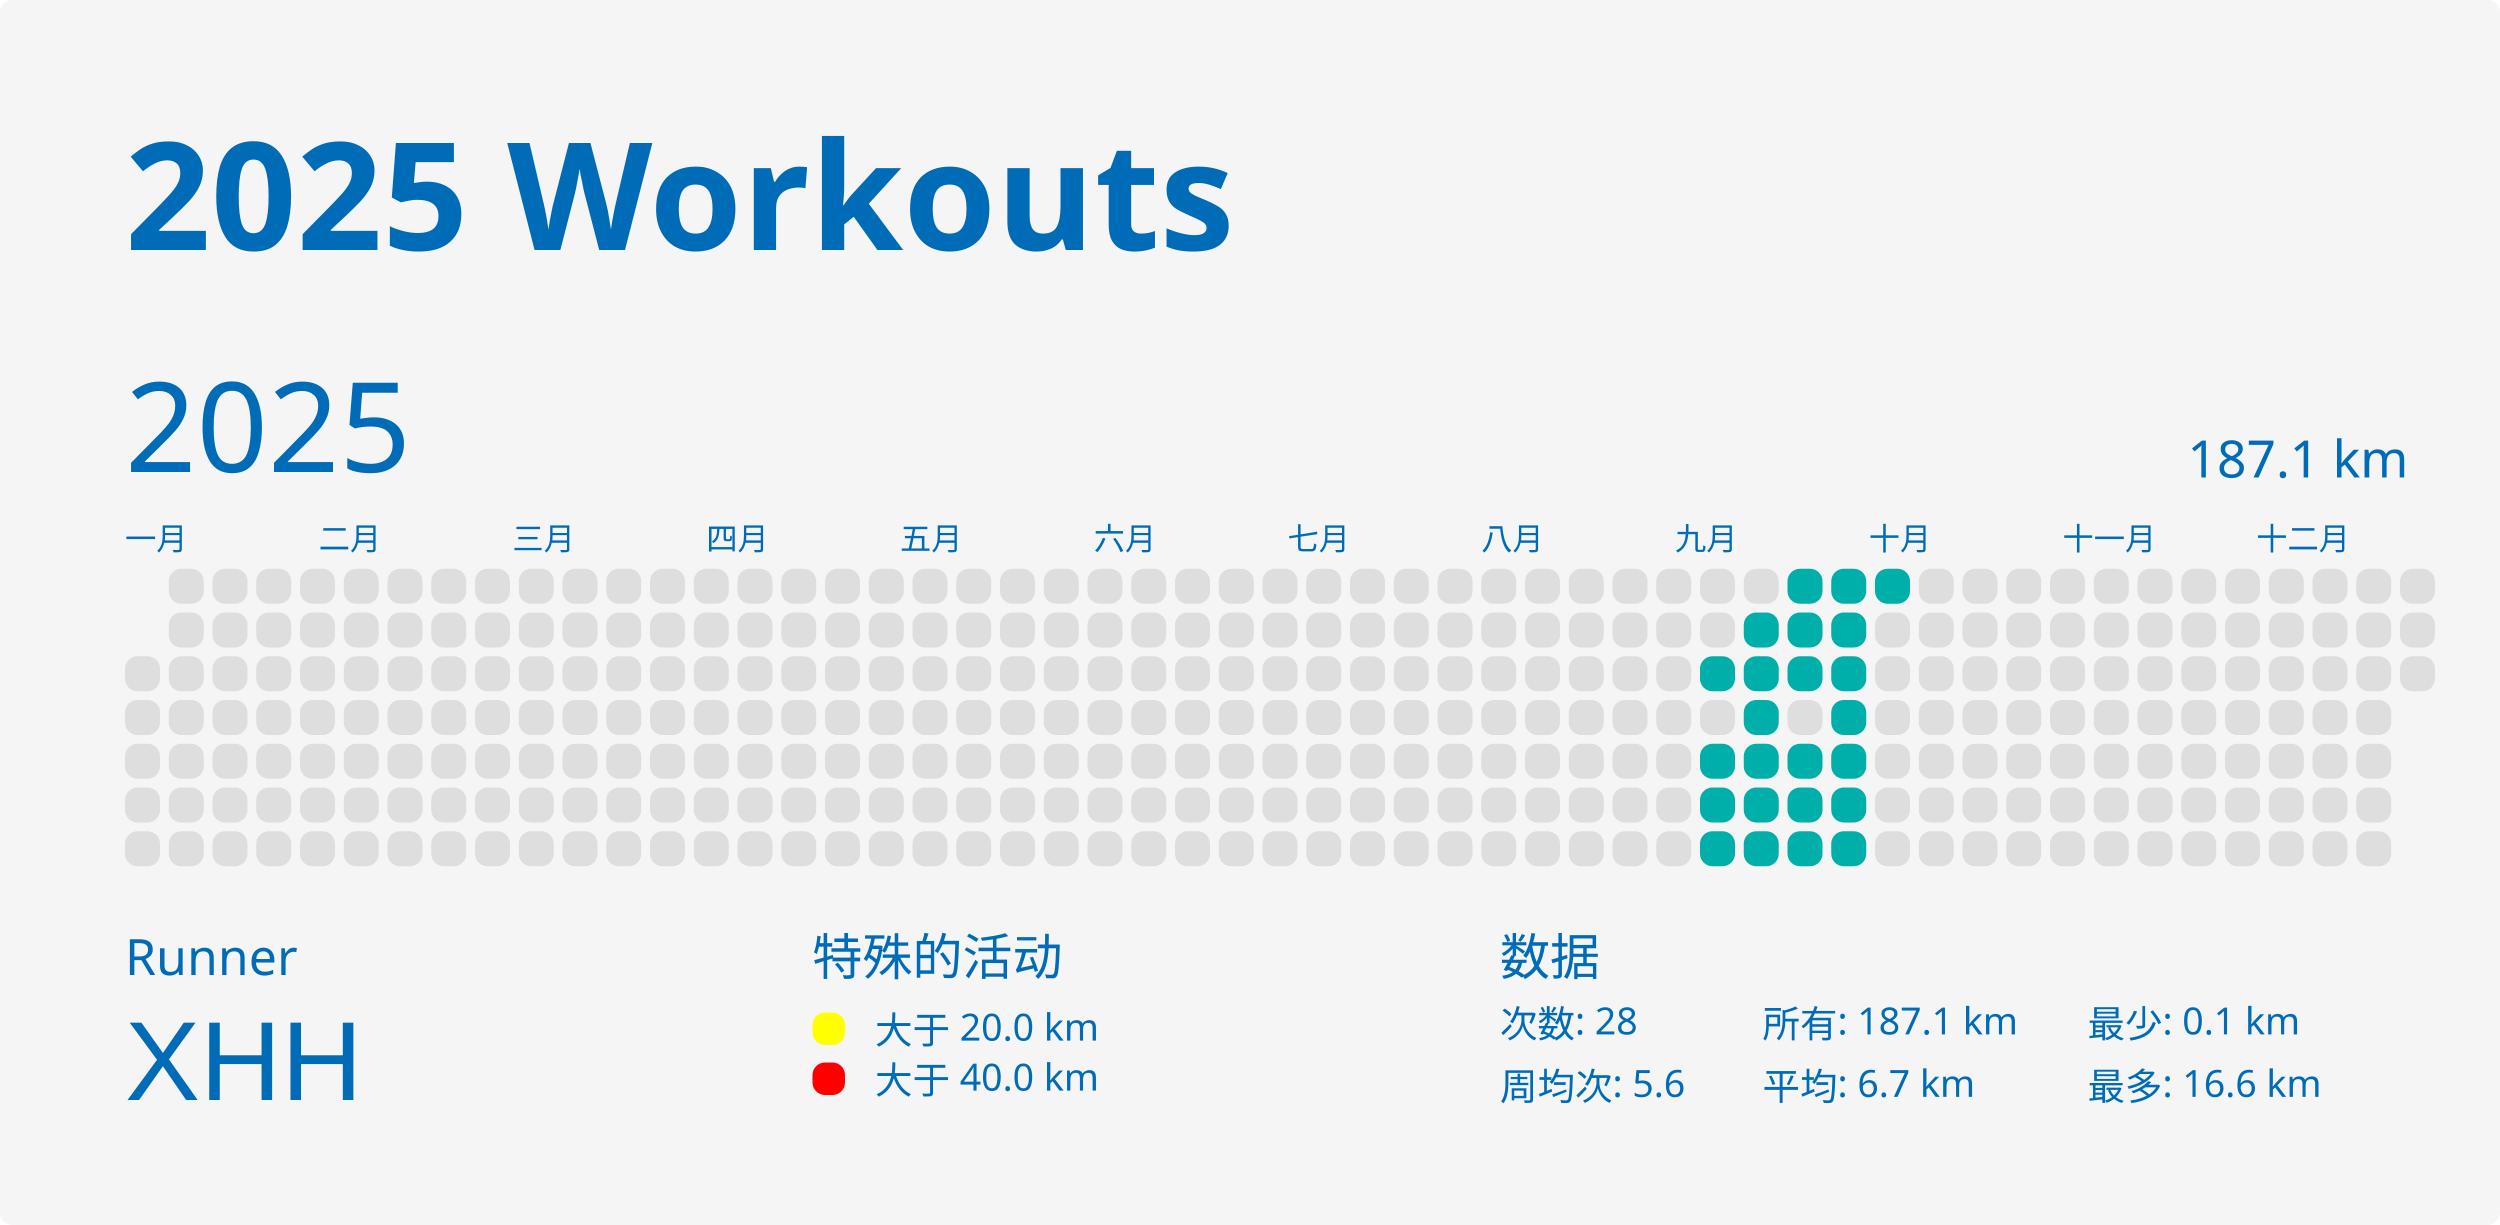
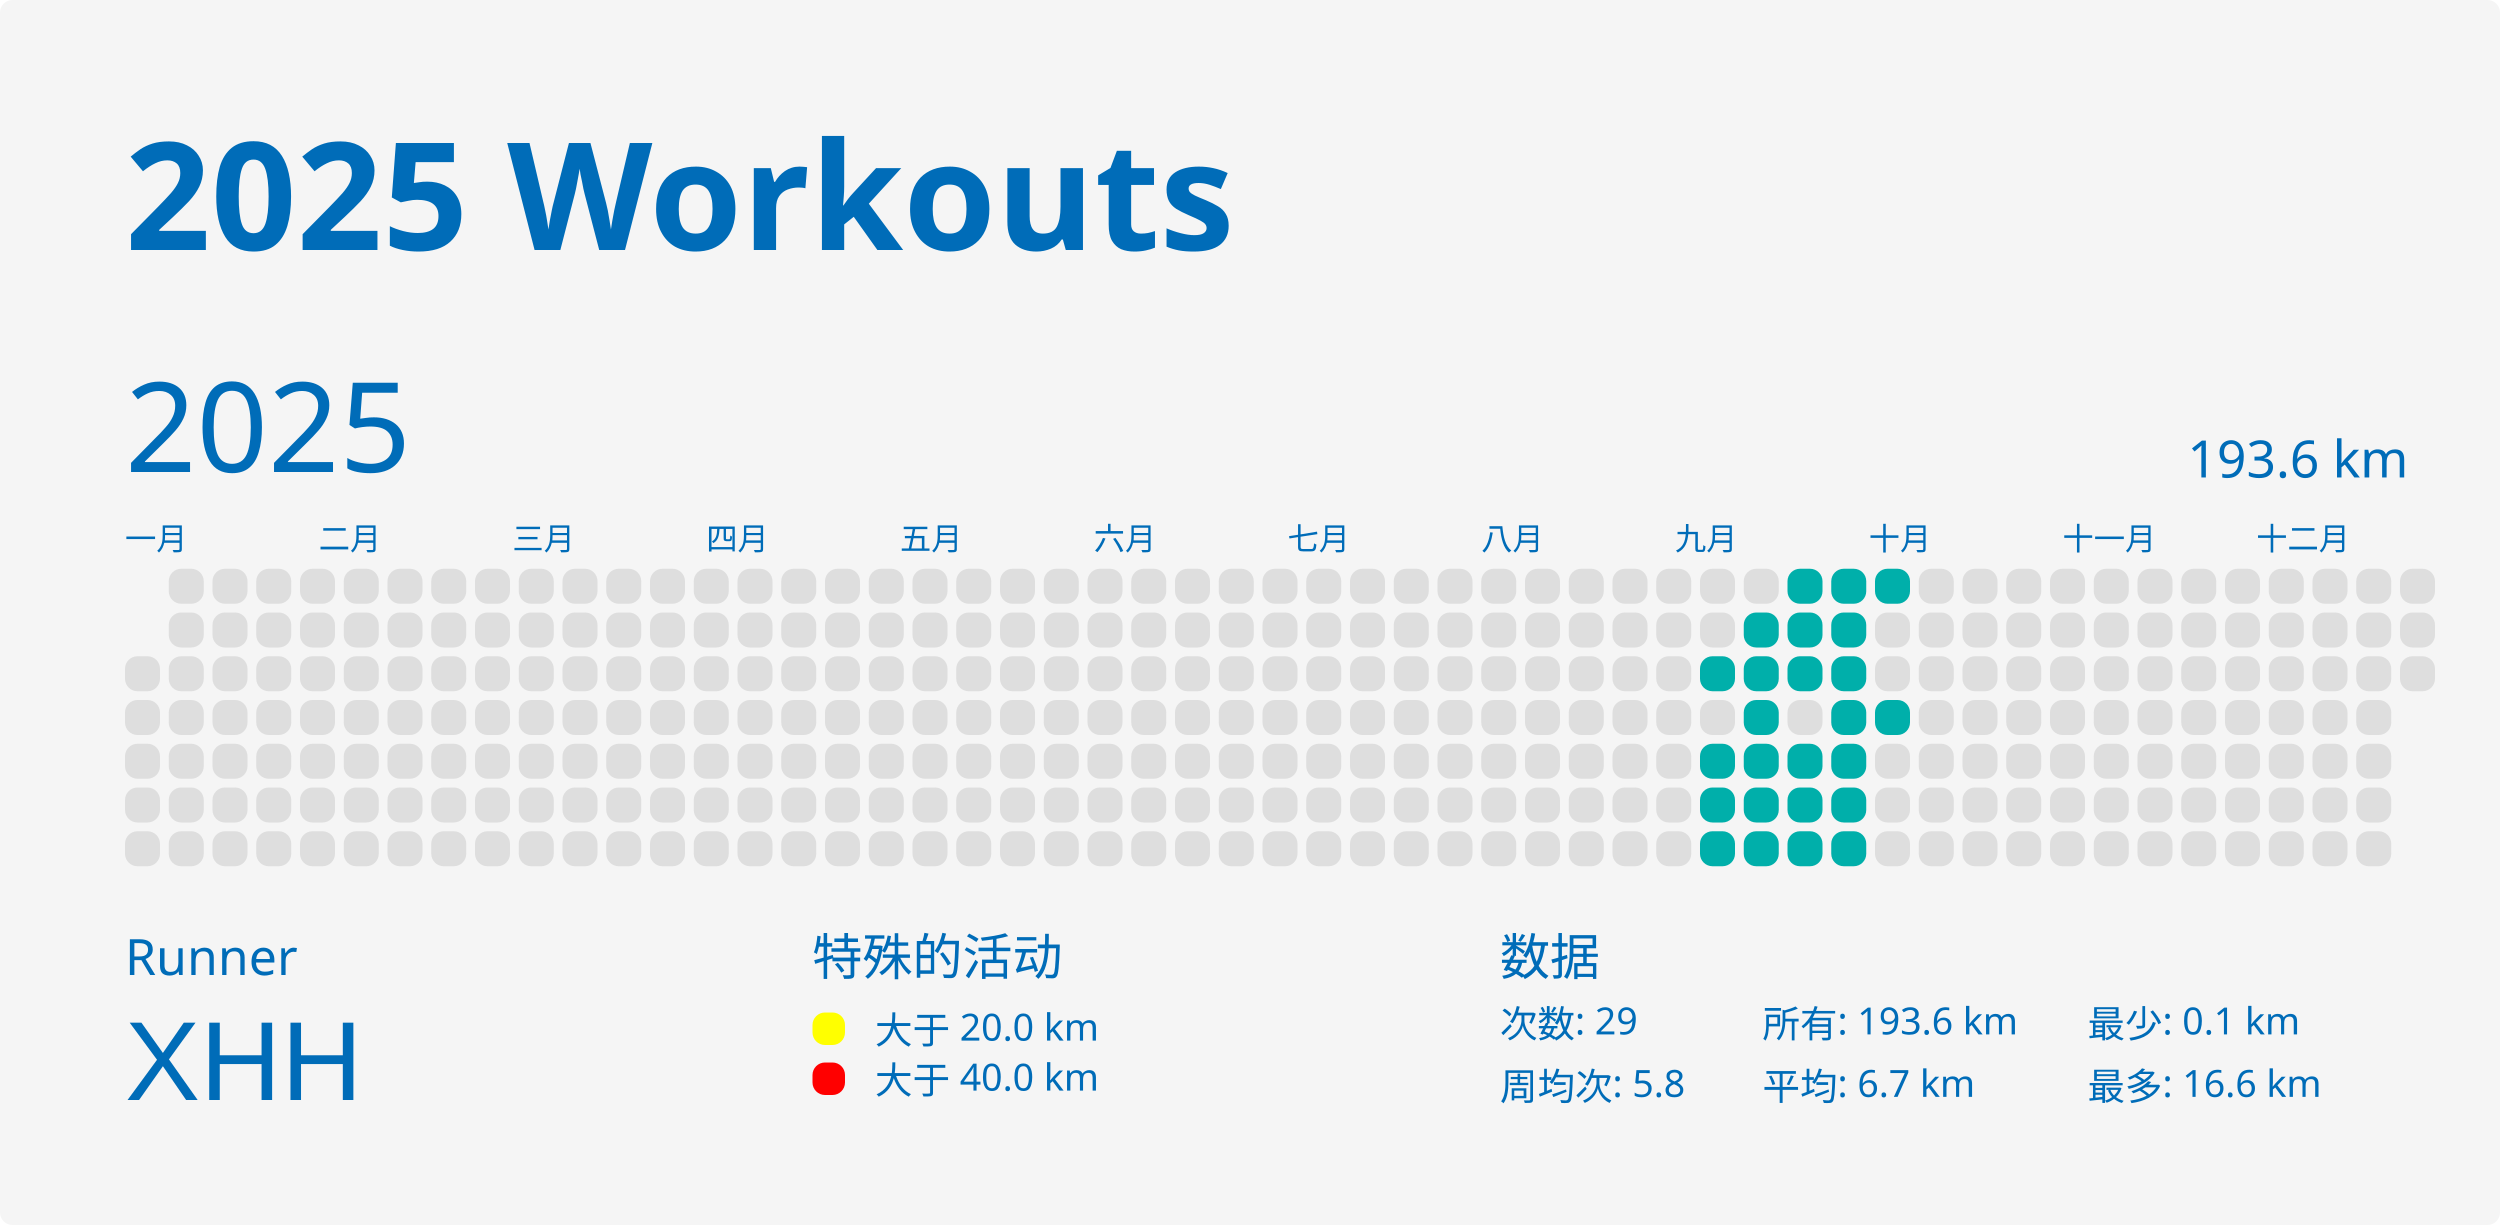
<svg xmlns="http://www.w3.org/2000/svg" baseProfile="full" height="98mm" version="1.1" viewBox="0,0,200,98" width="200mm">
  <defs />
  <rect fill="#f5f5f5" height="98" rx="1" ry="1" width="200" x="0" y="0" />
  <text fill="#006cb8" style="font-size:12px; font-family:MGI-Regular; font-weight:bold;" x="10" y="20">2025 Workouts</text>
  <text fill="#006cb8" style="font-size:4px; font-family:MGI-Regular" x="10" y="78">Runner</text>
  <text fill="#006cb8" style="font-size:9px; font-family:Arial" x="10" y="88">XHH</text>
  <text fill="#006cb8" style="font-size:4px; font-family:MGI-Regular" x="65" y="78">特殊的活动</text>
  <rect fill="yellow" height="2.6" rx="1" ry="1" width="2.6" x="65" y="81" />
  <text fill="#006cb8" style="font-size:3px; font-family:MGI-Regular" x="70" y="83.5">大于 20.0 km</text>
  <rect fill="red" height="2.6" rx="1" ry="1" width="2.6" x="65" y="85" />
  <text fill="#006cb8" style="font-size:3px; font-family:MGI-Regular" x="70" y="87.5">大于 40.0 km</text>
  <text fill="#006cb8" style="font-size:4px; font-family:MGI-Regular" x="120" y="78">数据</text>
-   <text fill="#006cb8" style="font-size:3px; font-family:MGI-Regular" x="120" y="83">次数: 28</text>
-   <text fill="#006cb8" style="font-size:3px; font-family:MGI-Regular" x="120" y="88">周均次: 5.6</text>
-   <text fill="#006cb8" style="font-size:3px; font-family:MGI-Regular" x="141" y="83">所有: 187.1 km</text>
+   <text fill="#006cb8" style="font-size:3px; font-family:MGI-Regular" x="120" y="83">次数: 29</text>
+   <text fill="#006cb8" style="font-size:3px; font-family:MGI-Regular" x="120" y="88">周均次: 5.8</text>
+   <text fill="#006cb8" style="font-size:3px; font-family:MGI-Regular" x="141" y="83">所有: 193.6 km</text>
  <text fill="#006cb8" style="font-size:3px; font-family:MGI-Regular" x="141" y="88">平均: 6.7 km</text>
  <text fill="#006cb8" style="font-size:3px; font-family:MGI-Regular" x="167" y="83">最少: 0.1 km</text>
  <text fill="#006cb8" style="font-size:3px; font-family:MGI-Regular" x="167" y="88">最多: 16.6 km</text>
  <text dominant-baseline="hanging" fill="#006cb8" style="font-size:10.0px; font-family:MGI-Regular;" x="10" y="30">2025</text>
-   <text dominant-baseline="hanging" fill="#006cb8" style="font-size:4.125px; font-family:MGI-Regular;" x="175" y="35">187.1 km</text>
+   <text dominant-baseline="hanging" fill="#006cb8" style="font-size:4.125px; font-family:MGI-Regular;" x="175" y="35">193.6 km</text>
  <text fill="#006cb8" style="font-size:2.5px; font-family:MGI-Regular" x="10.0" y="44">一月</text>
  <text fill="#006cb8" style="font-size:2.5px; font-family:MGI-Regular" x="25.5" y="44">二月</text>
  <text fill="#006cb8" style="font-size:2.5px; font-family:MGI-Regular" x="41.0" y="44">三月</text>
  <text fill="#006cb8" style="font-size:2.5px; font-family:MGI-Regular" x="56.5" y="44">四月</text>
  <text fill="#006cb8" style="font-size:2.5px; font-family:MGI-Regular" x="72.0" y="44">五月</text>
  <text fill="#006cb8" style="font-size:2.5px; font-family:MGI-Regular" x="87.5" y="44">六月</text>
  <text fill="#006cb8" style="font-size:2.5px; font-family:MGI-Regular" x="103.0" y="44">七月</text>
  <text fill="#006cb8" style="font-size:2.5px; font-family:MGI-Regular" x="118.5" y="44">八月</text>
  <text fill="#006cb8" style="font-size:2.5px; font-family:MGI-Regular" x="134.0" y="44">九月</text>
  <text fill="#006cb8" style="font-size:2.5px; font-family:MGI-Regular" x="149.5" y="44">十月</text>
  <text fill="#006cb8" style="font-size:2.5px; font-family:MGI-Regular" x="165.0" y="44">十一月</text>
  <text fill="#006cb8" style="font-size:2.5px; font-family:MGI-Regular" x="180.5" y="44">十二月</text>
  <rect fill="#dedede" height="2.8" rx="1" ry="1" width="2.8" x="10.0" y="52.5" />
  <rect fill="#dedede" height="2.8" rx="1" ry="1" width="2.8" x="10.0" y="56.0" />
  <rect fill="#dedede" height="2.8" rx="1" ry="1" width="2.8" x="10.0" y="59.5" />
  <rect fill="#dedede" height="2.8" rx="1" ry="1" width="2.8" x="10.0" y="63.0" />
  <rect fill="#dedede" height="2.8" rx="1" ry="1" width="2.8" x="10.0" y="66.5" />
  <rect fill="#dedede" height="2.8" rx="1" ry="1" width="2.8" x="13.5" y="45.5" />
  <rect fill="#dedede" height="2.8" rx="1" ry="1" width="2.8" x="13.5" y="49.0" />
  <rect fill="#dedede" height="2.8" rx="1" ry="1" width="2.8" x="13.5" y="52.5" />
  <rect fill="#dedede" height="2.8" rx="1" ry="1" width="2.8" x="13.5" y="56.0" />
  <rect fill="#dedede" height="2.8" rx="1" ry="1" width="2.8" x="13.5" y="59.5" />
  <rect fill="#dedede" height="2.8" rx="1" ry="1" width="2.8" x="13.5" y="63.0" />
  <rect fill="#dedede" height="2.8" rx="1" ry="1" width="2.8" x="13.5" y="66.5" />
  <rect fill="#dedede" height="2.8" rx="1" ry="1" width="2.8" x="17.0" y="45.5" />
  <rect fill="#dedede" height="2.8" rx="1" ry="1" width="2.8" x="17.0" y="49.0" />
  <rect fill="#dedede" height="2.8" rx="1" ry="1" width="2.8" x="17.0" y="52.5" />
  <rect fill="#dedede" height="2.8" rx="1" ry="1" width="2.8" x="17.0" y="56.0" />
  <rect fill="#dedede" height="2.8" rx="1" ry="1" width="2.8" x="17.0" y="59.5" />
  <rect fill="#dedede" height="2.8" rx="1" ry="1" width="2.8" x="17.0" y="63.0" />
  <rect fill="#dedede" height="2.8" rx="1" ry="1" width="2.8" x="17.0" y="66.5" />
  <rect fill="#dedede" height="2.8" rx="1" ry="1" width="2.8" x="20.5" y="45.5" />
  <rect fill="#dedede" height="2.8" rx="1" ry="1" width="2.8" x="20.5" y="49.0" />
  <rect fill="#dedede" height="2.8" rx="1" ry="1" width="2.8" x="20.5" y="52.5" />
  <rect fill="#dedede" height="2.8" rx="1" ry="1" width="2.8" x="20.5" y="56.0" />
  <rect fill="#dedede" height="2.8" rx="1" ry="1" width="2.8" x="20.5" y="59.5" />
  <rect fill="#dedede" height="2.8" rx="1" ry="1" width="2.8" x="20.5" y="63.0" />
  <rect fill="#dedede" height="2.8" rx="1" ry="1" width="2.8" x="20.5" y="66.5" />
  <rect fill="#dedede" height="2.8" rx="1" ry="1" width="2.8" x="24.0" y="45.5" />
  <rect fill="#dedede" height="2.8" rx="1" ry="1" width="2.8" x="24.0" y="49.0" />
  <rect fill="#dedede" height="2.8" rx="1" ry="1" width="2.8" x="24.0" y="52.5" />
  <rect fill="#dedede" height="2.8" rx="1" ry="1" width="2.8" x="24.0" y="56.0" />
  <rect fill="#dedede" height="2.8" rx="1" ry="1" width="2.8" x="24.0" y="59.5" />
  <rect fill="#dedede" height="2.8" rx="1" ry="1" width="2.8" x="24.0" y="63.0" />
  <rect fill="#dedede" height="2.8" rx="1" ry="1" width="2.8" x="24.0" y="66.5" />
  <rect fill="#dedede" height="2.8" rx="1" ry="1" width="2.8" x="27.5" y="45.5" />
  <rect fill="#dedede" height="2.8" rx="1" ry="1" width="2.8" x="27.5" y="49.0" />
  <rect fill="#dedede" height="2.8" rx="1" ry="1" width="2.8" x="27.5" y="52.5" />
  <rect fill="#dedede" height="2.8" rx="1" ry="1" width="2.8" x="27.5" y="56.0" />
  <rect fill="#dedede" height="2.8" rx="1" ry="1" width="2.8" x="27.5" y="59.5" />
  <rect fill="#dedede" height="2.8" rx="1" ry="1" width="2.8" x="27.5" y="63.0" />
  <rect fill="#dedede" height="2.8" rx="1" ry="1" width="2.8" x="27.5" y="66.5" />
  <rect fill="#dedede" height="2.8" rx="1" ry="1" width="2.8" x="31.0" y="45.5" />
  <rect fill="#dedede" height="2.8" rx="1" ry="1" width="2.8" x="31.0" y="49.0" />
  <rect fill="#dedede" height="2.8" rx="1" ry="1" width="2.8" x="31.0" y="52.5" />
  <rect fill="#dedede" height="2.8" rx="1" ry="1" width="2.8" x="31.0" y="56.0" />
  <rect fill="#dedede" height="2.8" rx="1" ry="1" width="2.8" x="31.0" y="59.5" />
  <rect fill="#dedede" height="2.8" rx="1" ry="1" width="2.8" x="31.0" y="63.0" />
  <rect fill="#dedede" height="2.8" rx="1" ry="1" width="2.8" x="31.0" y="66.5" />
  <rect fill="#dedede" height="2.8" rx="1" ry="1" width="2.8" x="34.5" y="45.5" />
  <rect fill="#dedede" height="2.8" rx="1" ry="1" width="2.8" x="34.5" y="49.0" />
  <rect fill="#dedede" height="2.8" rx="1" ry="1" width="2.8" x="34.5" y="52.5" />
  <rect fill="#dedede" height="2.8" rx="1" ry="1" width="2.8" x="34.5" y="56.0" />
  <rect fill="#dedede" height="2.8" rx="1" ry="1" width="2.8" x="34.5" y="59.5" />
  <rect fill="#dedede" height="2.8" rx="1" ry="1" width="2.8" x="34.5" y="63.0" />
  <rect fill="#dedede" height="2.8" rx="1" ry="1" width="2.8" x="34.5" y="66.5" />
  <rect fill="#dedede" height="2.8" rx="1" ry="1" width="2.8" x="38.0" y="45.5" />
  <rect fill="#dedede" height="2.8" rx="1" ry="1" width="2.8" x="38.0" y="49.0" />
  <rect fill="#dedede" height="2.8" rx="1" ry="1" width="2.8" x="38.0" y="52.5" />
  <rect fill="#dedede" height="2.8" rx="1" ry="1" width="2.8" x="38.0" y="56.0" />
  <rect fill="#dedede" height="2.8" rx="1" ry="1" width="2.8" x="38.0" y="59.5" />
  <rect fill="#dedede" height="2.8" rx="1" ry="1" width="2.8" x="38.0" y="63.0" />
  <rect fill="#dedede" height="2.8" rx="1" ry="1" width="2.8" x="38.0" y="66.5" />
  <rect fill="#dedede" height="2.8" rx="1" ry="1" width="2.8" x="41.5" y="45.5" />
  <rect fill="#dedede" height="2.8" rx="1" ry="1" width="2.8" x="41.5" y="49.0" />
  <rect fill="#dedede" height="2.8" rx="1" ry="1" width="2.8" x="41.5" y="52.5" />
  <rect fill="#dedede" height="2.8" rx="1" ry="1" width="2.8" x="41.5" y="56.0" />
  <rect fill="#dedede" height="2.8" rx="1" ry="1" width="2.8" x="41.5" y="59.5" />
  <rect fill="#dedede" height="2.8" rx="1" ry="1" width="2.8" x="41.5" y="63.0" />
  <rect fill="#dedede" height="2.8" rx="1" ry="1" width="2.8" x="41.5" y="66.5" />
  <rect fill="#dedede" height="2.8" rx="1" ry="1" width="2.8" x="45.0" y="45.5" />
  <rect fill="#dedede" height="2.8" rx="1" ry="1" width="2.8" x="45.0" y="49.0" />
  <rect fill="#dedede" height="2.8" rx="1" ry="1" width="2.8" x="45.0" y="52.5" />
  <rect fill="#dedede" height="2.8" rx="1" ry="1" width="2.8" x="45.0" y="56.0" />
  <rect fill="#dedede" height="2.8" rx="1" ry="1" width="2.8" x="45.0" y="59.5" />
  <rect fill="#dedede" height="2.8" rx="1" ry="1" width="2.8" x="45.0" y="63.0" />
  <rect fill="#dedede" height="2.8" rx="1" ry="1" width="2.8" x="45.0" y="66.5" />
  <rect fill="#dedede" height="2.8" rx="1" ry="1" width="2.8" x="48.5" y="45.5" />
  <rect fill="#dedede" height="2.8" rx="1" ry="1" width="2.8" x="48.5" y="49.0" />
  <rect fill="#dedede" height="2.8" rx="1" ry="1" width="2.8" x="48.5" y="52.5" />
  <rect fill="#dedede" height="2.8" rx="1" ry="1" width="2.8" x="48.5" y="56.0" />
  <rect fill="#dedede" height="2.8" rx="1" ry="1" width="2.8" x="48.5" y="59.5" />
  <rect fill="#dedede" height="2.8" rx="1" ry="1" width="2.8" x="48.5" y="63.0" />
  <rect fill="#dedede" height="2.8" rx="1" ry="1" width="2.8" x="48.5" y="66.5" />
  <rect fill="#dedede" height="2.8" rx="1" ry="1" width="2.8" x="52.0" y="45.5" />
  <rect fill="#dedede" height="2.8" rx="1" ry="1" width="2.8" x="52.0" y="49.0" />
  <rect fill="#dedede" height="2.8" rx="1" ry="1" width="2.8" x="52.0" y="52.5" />
  <rect fill="#dedede" height="2.8" rx="1" ry="1" width="2.8" x="52.0" y="56.0" />
  <rect fill="#dedede" height="2.8" rx="1" ry="1" width="2.8" x="52.0" y="59.5" />
  <rect fill="#dedede" height="2.8" rx="1" ry="1" width="2.8" x="52.0" y="63.0" />
  <rect fill="#dedede" height="2.8" rx="1" ry="1" width="2.8" x="52.0" y="66.5" />
  <rect fill="#dedede" height="2.8" rx="1" ry="1" width="2.8" x="55.5" y="45.5" />
  <rect fill="#dedede" height="2.8" rx="1" ry="1" width="2.8" x="55.5" y="49.0" />
  <rect fill="#dedede" height="2.8" rx="1" ry="1" width="2.8" x="55.5" y="52.5" />
  <rect fill="#dedede" height="2.8" rx="1" ry="1" width="2.8" x="55.5" y="56.0" />
  <rect fill="#dedede" height="2.8" rx="1" ry="1" width="2.8" x="55.5" y="59.5" />
  <rect fill="#dedede" height="2.8" rx="1" ry="1" width="2.8" x="55.5" y="63.0" />
  <rect fill="#dedede" height="2.8" rx="1" ry="1" width="2.8" x="55.5" y="66.5" />
  <rect fill="#dedede" height="2.8" rx="1" ry="1" width="2.8" x="59.0" y="45.5" />
  <rect fill="#dedede" height="2.8" rx="1" ry="1" width="2.8" x="59.0" y="49.0" />
  <rect fill="#dedede" height="2.8" rx="1" ry="1" width="2.8" x="59.0" y="52.5" />
  <rect fill="#dedede" height="2.8" rx="1" ry="1" width="2.8" x="59.0" y="56.0" />
  <rect fill="#dedede" height="2.8" rx="1" ry="1" width="2.8" x="59.0" y="59.5" />
  <rect fill="#dedede" height="2.8" rx="1" ry="1" width="2.8" x="59.0" y="63.0" />
  <rect fill="#dedede" height="2.8" rx="1" ry="1" width="2.8" x="59.0" y="66.5" />
  <rect fill="#dedede" height="2.8" rx="1" ry="1" width="2.8" x="62.5" y="45.5" />
  <rect fill="#dedede" height="2.8" rx="1" ry="1" width="2.8" x="62.5" y="49.0" />
  <rect fill="#dedede" height="2.8" rx="1" ry="1" width="2.8" x="62.5" y="52.5" />
  <rect fill="#dedede" height="2.8" rx="1" ry="1" width="2.8" x="62.5" y="56.0" />
  <rect fill="#dedede" height="2.8" rx="1" ry="1" width="2.8" x="62.5" y="59.5" />
  <rect fill="#dedede" height="2.8" rx="1" ry="1" width="2.8" x="62.5" y="63.0" />
  <rect fill="#dedede" height="2.8" rx="1" ry="1" width="2.8" x="62.5" y="66.5" />
  <rect fill="#dedede" height="2.8" rx="1" ry="1" width="2.8" x="66.0" y="45.5" />
  <rect fill="#dedede" height="2.8" rx="1" ry="1" width="2.8" x="66.0" y="49.0" />
  <rect fill="#dedede" height="2.8" rx="1" ry="1" width="2.8" x="66.0" y="52.5" />
  <rect fill="#dedede" height="2.8" rx="1" ry="1" width="2.8" x="66.0" y="56.0" />
  <rect fill="#dedede" height="2.8" rx="1" ry="1" width="2.8" x="66.0" y="59.5" />
  <rect fill="#dedede" height="2.8" rx="1" ry="1" width="2.8" x="66.0" y="63.0" />
  <rect fill="#dedede" height="2.8" rx="1" ry="1" width="2.8" x="66.0" y="66.5" />
  <rect fill="#dedede" height="2.8" rx="1" ry="1" width="2.8" x="69.5" y="45.5" />
  <rect fill="#dedede" height="2.8" rx="1" ry="1" width="2.8" x="69.5" y="49.0" />
  <rect fill="#dedede" height="2.8" rx="1" ry="1" width="2.8" x="69.5" y="52.5" />
  <rect fill="#dedede" height="2.8" rx="1" ry="1" width="2.8" x="69.5" y="56.0" />
  <rect fill="#dedede" height="2.8" rx="1" ry="1" width="2.8" x="69.5" y="59.5" />
  <rect fill="#dedede" height="2.8" rx="1" ry="1" width="2.8" x="69.5" y="63.0" />
  <rect fill="#dedede" height="2.8" rx="1" ry="1" width="2.8" x="69.5" y="66.5" />
  <rect fill="#dedede" height="2.8" rx="1" ry="1" width="2.8" x="73.0" y="45.5" />
  <rect fill="#dedede" height="2.8" rx="1" ry="1" width="2.8" x="73.0" y="49.0" />
  <rect fill="#dedede" height="2.8" rx="1" ry="1" width="2.8" x="73.0" y="52.5" />
  <rect fill="#dedede" height="2.8" rx="1" ry="1" width="2.8" x="73.0" y="56.0" />
  <rect fill="#dedede" height="2.8" rx="1" ry="1" width="2.8" x="73.0" y="59.5" />
  <rect fill="#dedede" height="2.8" rx="1" ry="1" width="2.8" x="73.0" y="63.0" />
  <rect fill="#dedede" height="2.8" rx="1" ry="1" width="2.8" x="73.0" y="66.5" />
  <rect fill="#dedede" height="2.8" rx="1" ry="1" width="2.8" x="76.5" y="45.5" />
  <rect fill="#dedede" height="2.8" rx="1" ry="1" width="2.8" x="76.5" y="49.0" />
  <rect fill="#dedede" height="2.8" rx="1" ry="1" width="2.8" x="76.5" y="52.5" />
  <rect fill="#dedede" height="2.8" rx="1" ry="1" width="2.8" x="76.5" y="56.0" />
  <rect fill="#dedede" height="2.8" rx="1" ry="1" width="2.8" x="76.5" y="59.5" />
  <rect fill="#dedede" height="2.8" rx="1" ry="1" width="2.8" x="76.5" y="63.0" />
  <rect fill="#dedede" height="2.8" rx="1" ry="1" width="2.8" x="76.5" y="66.5" />
  <rect fill="#dedede" height="2.8" rx="1" ry="1" width="2.8" x="80.0" y="45.5" />
  <rect fill="#dedede" height="2.8" rx="1" ry="1" width="2.8" x="80.0" y="49.0" />
  <rect fill="#dedede" height="2.8" rx="1" ry="1" width="2.8" x="80.0" y="52.5" />
  <rect fill="#dedede" height="2.8" rx="1" ry="1" width="2.8" x="80.0" y="56.0" />
  <rect fill="#dedede" height="2.8" rx="1" ry="1" width="2.8" x="80.0" y="59.5" />
  <rect fill="#dedede" height="2.8" rx="1" ry="1" width="2.8" x="80.0" y="63.0" />
  <rect fill="#dedede" height="2.8" rx="1" ry="1" width="2.8" x="80.0" y="66.5" />
  <rect fill="#dedede" height="2.8" rx="1" ry="1" width="2.8" x="83.5" y="45.5" />
  <rect fill="#dedede" height="2.8" rx="1" ry="1" width="2.8" x="83.5" y="49.0" />
  <rect fill="#dedede" height="2.8" rx="1" ry="1" width="2.8" x="83.5" y="52.5" />
  <rect fill="#dedede" height="2.8" rx="1" ry="1" width="2.8" x="83.5" y="56.0" />
  <rect fill="#dedede" height="2.8" rx="1" ry="1" width="2.8" x="83.5" y="59.5" />
  <rect fill="#dedede" height="2.8" rx="1" ry="1" width="2.8" x="83.5" y="63.0" />
  <rect fill="#dedede" height="2.8" rx="1" ry="1" width="2.8" x="83.5" y="66.5" />
  <rect fill="#dedede" height="2.8" rx="1" ry="1" width="2.8" x="87.0" y="45.5" />
  <rect fill="#dedede" height="2.8" rx="1" ry="1" width="2.8" x="87.0" y="49.0" />
  <rect fill="#dedede" height="2.8" rx="1" ry="1" width="2.8" x="87.0" y="52.5" />
  <rect fill="#dedede" height="2.8" rx="1" ry="1" width="2.8" x="87.0" y="56.0" />
  <rect fill="#dedede" height="2.8" rx="1" ry="1" width="2.8" x="87.0" y="59.5" />
  <rect fill="#dedede" height="2.8" rx="1" ry="1" width="2.8" x="87.0" y="63.0" />
  <rect fill="#dedede" height="2.8" rx="1" ry="1" width="2.8" x="87.0" y="66.5" />
  <rect fill="#dedede" height="2.8" rx="1" ry="1" width="2.8" x="90.5" y="45.5" />
  <rect fill="#dedede" height="2.8" rx="1" ry="1" width="2.8" x="90.5" y="49.0" />
  <rect fill="#dedede" height="2.8" rx="1" ry="1" width="2.8" x="90.5" y="52.5" />
  <rect fill="#dedede" height="2.8" rx="1" ry="1" width="2.8" x="90.5" y="56.0" />
  <rect fill="#dedede" height="2.8" rx="1" ry="1" width="2.8" x="90.5" y="59.5" />
  <rect fill="#dedede" height="2.8" rx="1" ry="1" width="2.8" x="90.5" y="63.0" />
  <rect fill="#dedede" height="2.8" rx="1" ry="1" width="2.8" x="90.5" y="66.5" />
  <rect fill="#dedede" height="2.8" rx="1" ry="1" width="2.8" x="94.0" y="45.5" />
  <rect fill="#dedede" height="2.8" rx="1" ry="1" width="2.8" x="94.0" y="49.0" />
  <rect fill="#dedede" height="2.8" rx="1" ry="1" width="2.8" x="94.0" y="52.5" />
  <rect fill="#dedede" height="2.8" rx="1" ry="1" width="2.8" x="94.0" y="56.0" />
  <rect fill="#dedede" height="2.8" rx="1" ry="1" width="2.8" x="94.0" y="59.5" />
  <rect fill="#dedede" height="2.8" rx="1" ry="1" width="2.8" x="94.0" y="63.0" />
  <rect fill="#dedede" height="2.8" rx="1" ry="1" width="2.8" x="94.0" y="66.5" />
  <rect fill="#dedede" height="2.8" rx="1" ry="1" width="2.8" x="97.5" y="45.5" />
  <rect fill="#dedede" height="2.8" rx="1" ry="1" width="2.8" x="97.5" y="49.0" />
  <rect fill="#dedede" height="2.8" rx="1" ry="1" width="2.8" x="97.5" y="52.5" />
  <rect fill="#dedede" height="2.8" rx="1" ry="1" width="2.8" x="97.5" y="56.0" />
  <rect fill="#dedede" height="2.8" rx="1" ry="1" width="2.8" x="97.5" y="59.5" />
  <rect fill="#dedede" height="2.8" rx="1" ry="1" width="2.8" x="97.5" y="63.0" />
  <rect fill="#dedede" height="2.8" rx="1" ry="1" width="2.8" x="97.5" y="66.5" />
  <rect fill="#dedede" height="2.8" rx="1" ry="1" width="2.8" x="101.0" y="45.5" />
  <rect fill="#dedede" height="2.8" rx="1" ry="1" width="2.8" x="101.0" y="49.0" />
  <rect fill="#dedede" height="2.8" rx="1" ry="1" width="2.8" x="101.0" y="52.5" />
  <rect fill="#dedede" height="2.8" rx="1" ry="1" width="2.8" x="101.0" y="56.0" />
  <rect fill="#dedede" height="2.8" rx="1" ry="1" width="2.8" x="101.0" y="59.5" />
  <rect fill="#dedede" height="2.8" rx="1" ry="1" width="2.8" x="101.0" y="63.0" />
  <rect fill="#dedede" height="2.8" rx="1" ry="1" width="2.8" x="101.0" y="66.5" />
  <rect fill="#dedede" height="2.8" rx="1" ry="1" width="2.8" x="104.5" y="45.5" />
  <rect fill="#dedede" height="2.8" rx="1" ry="1" width="2.8" x="104.5" y="49.0" />
  <rect fill="#dedede" height="2.8" rx="1" ry="1" width="2.8" x="104.5" y="52.5" />
  <rect fill="#dedede" height="2.8" rx="1" ry="1" width="2.8" x="104.5" y="56.0" />
  <rect fill="#dedede" height="2.8" rx="1" ry="1" width="2.8" x="104.5" y="59.5" />
  <rect fill="#dedede" height="2.8" rx="1" ry="1" width="2.8" x="104.5" y="63.0" />
  <rect fill="#dedede" height="2.8" rx="1" ry="1" width="2.8" x="104.5" y="66.5" />
  <rect fill="#dedede" height="2.8" rx="1" ry="1" width="2.8" x="108.0" y="45.5" />
  <rect fill="#dedede" height="2.8" rx="1" ry="1" width="2.8" x="108.0" y="49.0" />
  <rect fill="#dedede" height="2.8" rx="1" ry="1" width="2.8" x="108.0" y="52.5" />
  <rect fill="#dedede" height="2.8" rx="1" ry="1" width="2.8" x="108.0" y="56.0" />
  <rect fill="#dedede" height="2.8" rx="1" ry="1" width="2.8" x="108.0" y="59.5" />
  <rect fill="#dedede" height="2.8" rx="1" ry="1" width="2.8" x="108.0" y="63.0" />
  <rect fill="#dedede" height="2.8" rx="1" ry="1" width="2.8" x="108.0" y="66.5" />
  <rect fill="#dedede" height="2.8" rx="1" ry="1" width="2.8" x="111.5" y="45.5" />
  <rect fill="#dedede" height="2.8" rx="1" ry="1" width="2.8" x="111.5" y="49.0" />
  <rect fill="#dedede" height="2.8" rx="1" ry="1" width="2.8" x="111.5" y="52.5" />
  <rect fill="#dedede" height="2.8" rx="1" ry="1" width="2.8" x="111.5" y="56.0" />
  <rect fill="#dedede" height="2.8" rx="1" ry="1" width="2.8" x="111.5" y="59.5" />
  <rect fill="#dedede" height="2.8" rx="1" ry="1" width="2.8" x="111.5" y="63.0" />
  <rect fill="#dedede" height="2.8" rx="1" ry="1" width="2.8" x="111.5" y="66.5" />
  <rect fill="#dedede" height="2.8" rx="1" ry="1" width="2.8" x="115.0" y="45.5" />
  <rect fill="#dedede" height="2.8" rx="1" ry="1" width="2.8" x="115.0" y="49.0" />
  <rect fill="#dedede" height="2.8" rx="1" ry="1" width="2.8" x="115.0" y="52.5" />
  <rect fill="#dedede" height="2.8" rx="1" ry="1" width="2.8" x="115.0" y="56.0" />
  <rect fill="#dedede" height="2.8" rx="1" ry="1" width="2.8" x="115.0" y="59.5" />
  <rect fill="#dedede" height="2.8" rx="1" ry="1" width="2.8" x="115.0" y="63.0" />
  <rect fill="#dedede" height="2.8" rx="1" ry="1" width="2.8" x="115.0" y="66.5" />
  <rect fill="#dedede" height="2.8" rx="1" ry="1" width="2.8" x="118.5" y="45.5" />
  <rect fill="#dedede" height="2.8" rx="1" ry="1" width="2.8" x="118.5" y="49.0" />
  <rect fill="#dedede" height="2.8" rx="1" ry="1" width="2.8" x="118.5" y="52.5" />
  <rect fill="#dedede" height="2.8" rx="1" ry="1" width="2.8" x="118.5" y="56.0" />
  <rect fill="#dedede" height="2.8" rx="1" ry="1" width="2.8" x="118.5" y="59.5" />
  <rect fill="#dedede" height="2.8" rx="1" ry="1" width="2.8" x="118.5" y="63.0" />
  <rect fill="#dedede" height="2.8" rx="1" ry="1" width="2.8" x="118.5" y="66.5" />
  <rect fill="#dedede" height="2.8" rx="1" ry="1" width="2.8" x="122.0" y="45.5" />
  <rect fill="#dedede" height="2.8" rx="1" ry="1" width="2.8" x="122.0" y="49.0" />
  <rect fill="#dedede" height="2.8" rx="1" ry="1" width="2.8" x="122.0" y="52.5" />
  <rect fill="#dedede" height="2.8" rx="1" ry="1" width="2.8" x="122.0" y="56.0" />
  <rect fill="#dedede" height="2.8" rx="1" ry="1" width="2.8" x="122.0" y="59.5" />
  <rect fill="#dedede" height="2.8" rx="1" ry="1" width="2.8" x="122.0" y="63.0" />
  <rect fill="#dedede" height="2.8" rx="1" ry="1" width="2.8" x="122.0" y="66.5" />
  <rect fill="#dedede" height="2.8" rx="1" ry="1" width="2.8" x="125.5" y="45.5" />
  <rect fill="#dedede" height="2.8" rx="1" ry="1" width="2.8" x="125.5" y="49.0" />
  <rect fill="#dedede" height="2.8" rx="1" ry="1" width="2.8" x="125.5" y="52.5" />
  <rect fill="#dedede" height="2.8" rx="1" ry="1" width="2.8" x="125.5" y="56.0" />
  <rect fill="#dedede" height="2.8" rx="1" ry="1" width="2.8" x="125.5" y="59.5" />
  <rect fill="#dedede" height="2.8" rx="1" ry="1" width="2.8" x="125.5" y="63.0" />
  <rect fill="#dedede" height="2.8" rx="1" ry="1" width="2.8" x="125.5" y="66.5" />
  <rect fill="#dedede" height="2.8" rx="1" ry="1" width="2.8" x="129.0" y="45.5" />
  <rect fill="#dedede" height="2.8" rx="1" ry="1" width="2.8" x="129.0" y="49.0" />
  <rect fill="#dedede" height="2.8" rx="1" ry="1" width="2.8" x="129.0" y="52.5" />
  <rect fill="#dedede" height="2.8" rx="1" ry="1" width="2.8" x="129.0" y="56.0" />
  <rect fill="#dedede" height="2.8" rx="1" ry="1" width="2.8" x="129.0" y="59.5" />
  <rect fill="#dedede" height="2.8" rx="1" ry="1" width="2.8" x="129.0" y="63.0" />
  <rect fill="#dedede" height="2.8" rx="1" ry="1" width="2.8" x="129.0" y="66.5" />
  <rect fill="#dedede" height="2.8" rx="1" ry="1" width="2.8" x="132.5" y="45.5" />
  <rect fill="#dedede" height="2.8" rx="1" ry="1" width="2.8" x="132.5" y="49.0" />
  <rect fill="#dedede" height="2.8" rx="1" ry="1" width="2.8" x="132.5" y="52.5" />
  <rect fill="#dedede" height="2.8" rx="1" ry="1" width="2.8" x="132.5" y="56.0" />
  <rect fill="#dedede" height="2.8" rx="1" ry="1" width="2.8" x="132.5" y="59.5" />
  <rect fill="#dedede" height="2.8" rx="1" ry="1" width="2.8" x="132.5" y="63.0" />
  <rect fill="#dedede" height="2.8" rx="1" ry="1" width="2.8" x="132.5" y="66.5" />
  <rect fill="#dedede" height="2.8" rx="1" ry="1" width="2.8" x="136.0" y="45.5" />
  <rect fill="#dedede" height="2.8" rx="1" ry="1" width="2.8" x="136.0" y="49.0" />
  <rect fill="#00AFAA" height="2.8" rx="1" ry="1" width="2.8" x="136.0" y="52.5" />
  <rect fill="#dedede" height="2.8" rx="1" ry="1" width="2.8" x="136.0" y="56.0" />
  <rect fill="#00AFAA" height="2.8" rx="1" ry="1" width="2.8" x="136.0" y="59.5" />
  <rect fill="#00AFAA" height="2.8" rx="1" ry="1" width="2.8" x="136.0" y="63.0" />
  <rect fill="#00AFAA" height="2.8" rx="1" ry="1" width="2.8" x="136.0" y="66.5" />
  <rect fill="#dedede" height="2.8" rx="1" ry="1" width="2.8" x="139.5" y="45.5" />
  <rect fill="#00AFAA" height="2.8" rx="1" ry="1" width="2.8" x="139.5" y="49.0" />
  <rect fill="#00AFAA" height="2.8" rx="1" ry="1" width="2.8" x="139.5" y="52.5" />
  <rect fill="#00AFAA" height="2.8" rx="1" ry="1" width="2.8" x="139.5" y="56.0" />
  <rect fill="#00AFAA" height="2.8" rx="1" ry="1" width="2.8" x="139.5" y="59.5" />
  <rect fill="#00AFAA" height="2.8" rx="1" ry="1" width="2.8" x="139.5" y="63.0" />
  <rect fill="#00AFAA" height="2.8" rx="1" ry="1" width="2.8" x="139.5" y="66.5" />
  <rect fill="#00AFAA" height="2.8" rx="1" ry="1" width="2.8" x="143.0" y="45.5" />
  <rect fill="#00AFAA" height="2.8" rx="1" ry="1" width="2.8" x="143.0" y="49.0" />
  <rect fill="#00AFAA" height="2.8" rx="1" ry="1" width="2.8" x="143.0" y="52.5" />
  <rect fill="#dedede" height="2.8" rx="1" ry="1" width="2.8" x="143.0" y="56.0" />
  <rect fill="#00AFAA" height="2.8" rx="1" ry="1" width="2.8" x="143.0" y="59.5" />
  <rect fill="#00AFAA" height="2.8" rx="1" ry="1" width="2.8" x="143.0" y="63.0" />
  <rect fill="#00AFAA" height="2.8" rx="1" ry="1" width="2.8" x="143.0" y="66.5" />
  <rect fill="#00AFAA" height="2.8" rx="1" ry="1" width="2.8" x="146.5" y="45.5" />
  <rect fill="#00AFAA" height="2.8" rx="1" ry="1" width="2.8" x="146.5" y="49.0" />
  <rect fill="#00AFAA" height="2.8" rx="1" ry="1" width="2.8" x="146.5" y="52.5" />
  <rect fill="#00AFAA" height="2.8" rx="1" ry="1" width="2.8" x="146.5" y="56.0" />
  <rect fill="#00AFAA" height="2.8" rx="1" ry="1" width="2.8" x="146.5" y="59.5" />
  <rect fill="#00AFAA" height="2.8" rx="1" ry="1" width="2.8" x="146.5" y="63.0" />
  <rect fill="#00AFAA" height="2.8" rx="1" ry="1" width="2.8" x="146.5" y="66.5" />
  <rect fill="#00AFAA" height="2.8" rx="1" ry="1" width="2.8" x="150.0" y="45.5" />
  <rect fill="#dedede" height="2.8" rx="1" ry="1" width="2.8" x="150.0" y="49.0" />
  <rect fill="#dedede" height="2.8" rx="1" ry="1" width="2.8" x="150.0" y="52.5" />
-   <rect fill="#dedede" height="2.8" rx="1" ry="1" width="2.8" x="150.0" y="56.0" />
+   <rect fill="#00AFAA" height="2.8" rx="1" ry="1" width="2.8" x="150.0" y="56.0" />
  <rect fill="#dedede" height="2.8" rx="1" ry="1" width="2.8" x="150.0" y="59.5" />
  <rect fill="#dedede" height="2.8" rx="1" ry="1" width="2.8" x="150.0" y="63.0" />
  <rect fill="#dedede" height="2.8" rx="1" ry="1" width="2.8" x="150.0" y="66.5" />
  <rect fill="#dedede" height="2.8" rx="1" ry="1" width="2.8" x="153.5" y="45.5" />
  <rect fill="#dedede" height="2.8" rx="1" ry="1" width="2.8" x="153.5" y="49.0" />
  <rect fill="#dedede" height="2.8" rx="1" ry="1" width="2.8" x="153.5" y="52.5" />
  <rect fill="#dedede" height="2.8" rx="1" ry="1" width="2.8" x="153.5" y="56.0" />
  <rect fill="#dedede" height="2.8" rx="1" ry="1" width="2.8" x="153.5" y="59.5" />
  <rect fill="#dedede" height="2.8" rx="1" ry="1" width="2.8" x="153.5" y="63.0" />
  <rect fill="#dedede" height="2.8" rx="1" ry="1" width="2.8" x="153.5" y="66.5" />
  <rect fill="#dedede" height="2.8" rx="1" ry="1" width="2.8" x="157.0" y="45.5" />
  <rect fill="#dedede" height="2.8" rx="1" ry="1" width="2.8" x="157.0" y="49.0" />
  <rect fill="#dedede" height="2.8" rx="1" ry="1" width="2.8" x="157.0" y="52.5" />
  <rect fill="#dedede" height="2.8" rx="1" ry="1" width="2.8" x="157.0" y="56.0" />
  <rect fill="#dedede" height="2.8" rx="1" ry="1" width="2.8" x="157.0" y="59.5" />
  <rect fill="#dedede" height="2.8" rx="1" ry="1" width="2.8" x="157.0" y="63.0" />
  <rect fill="#dedede" height="2.8" rx="1" ry="1" width="2.8" x="157.0" y="66.5" />
  <rect fill="#dedede" height="2.8" rx="1" ry="1" width="2.8" x="160.5" y="45.5" />
  <rect fill="#dedede" height="2.8" rx="1" ry="1" width="2.8" x="160.5" y="49.0" />
  <rect fill="#dedede" height="2.8" rx="1" ry="1" width="2.8" x="160.5" y="52.5" />
  <rect fill="#dedede" height="2.8" rx="1" ry="1" width="2.8" x="160.5" y="56.0" />
  <rect fill="#dedede" height="2.8" rx="1" ry="1" width="2.8" x="160.5" y="59.5" />
  <rect fill="#dedede" height="2.8" rx="1" ry="1" width="2.8" x="160.5" y="63.0" />
  <rect fill="#dedede" height="2.8" rx="1" ry="1" width="2.8" x="160.5" y="66.5" />
  <rect fill="#dedede" height="2.8" rx="1" ry="1" width="2.8" x="164.0" y="45.5" />
  <rect fill="#dedede" height="2.8" rx="1" ry="1" width="2.8" x="164.0" y="49.0" />
  <rect fill="#dedede" height="2.8" rx="1" ry="1" width="2.8" x="164.0" y="52.5" />
  <rect fill="#dedede" height="2.8" rx="1" ry="1" width="2.8" x="164.0" y="56.0" />
  <rect fill="#dedede" height="2.8" rx="1" ry="1" width="2.8" x="164.0" y="59.5" />
  <rect fill="#dedede" height="2.8" rx="1" ry="1" width="2.8" x="164.0" y="63.0" />
  <rect fill="#dedede" height="2.8" rx="1" ry="1" width="2.8" x="164.0" y="66.5" />
  <rect fill="#dedede" height="2.8" rx="1" ry="1" width="2.8" x="167.5" y="45.5" />
  <rect fill="#dedede" height="2.8" rx="1" ry="1" width="2.8" x="167.5" y="49.0" />
  <rect fill="#dedede" height="2.8" rx="1" ry="1" width="2.8" x="167.5" y="52.5" />
  <rect fill="#dedede" height="2.8" rx="1" ry="1" width="2.8" x="167.5" y="56.0" />
  <rect fill="#dedede" height="2.8" rx="1" ry="1" width="2.8" x="167.5" y="59.5" />
  <rect fill="#dedede" height="2.8" rx="1" ry="1" width="2.8" x="167.5" y="63.0" />
  <rect fill="#dedede" height="2.8" rx="1" ry="1" width="2.8" x="167.5" y="66.5" />
  <rect fill="#dedede" height="2.8" rx="1" ry="1" width="2.8" x="171.0" y="45.5" />
  <rect fill="#dedede" height="2.8" rx="1" ry="1" width="2.8" x="171.0" y="49.0" />
  <rect fill="#dedede" height="2.8" rx="1" ry="1" width="2.8" x="171.0" y="52.5" />
  <rect fill="#dedede" height="2.8" rx="1" ry="1" width="2.8" x="171.0" y="56.0" />
  <rect fill="#dedede" height="2.8" rx="1" ry="1" width="2.8" x="171.0" y="59.5" />
  <rect fill="#dedede" height="2.8" rx="1" ry="1" width="2.8" x="171.0" y="63.0" />
  <rect fill="#dedede" height="2.8" rx="1" ry="1" width="2.8" x="171.0" y="66.5" />
  <rect fill="#dedede" height="2.8" rx="1" ry="1" width="2.8" x="174.5" y="45.5" />
  <rect fill="#dedede" height="2.8" rx="1" ry="1" width="2.8" x="174.5" y="49.0" />
  <rect fill="#dedede" height="2.8" rx="1" ry="1" width="2.8" x="174.5" y="52.5" />
  <rect fill="#dedede" height="2.8" rx="1" ry="1" width="2.8" x="174.5" y="56.0" />
  <rect fill="#dedede" height="2.8" rx="1" ry="1" width="2.8" x="174.5" y="59.5" />
  <rect fill="#dedede" height="2.8" rx="1" ry="1" width="2.8" x="174.5" y="63.0" />
  <rect fill="#dedede" height="2.8" rx="1" ry="1" width="2.8" x="174.5" y="66.5" />
  <rect fill="#dedede" height="2.8" rx="1" ry="1" width="2.8" x="178.0" y="45.5" />
  <rect fill="#dedede" height="2.8" rx="1" ry="1" width="2.8" x="178.0" y="49.0" />
  <rect fill="#dedede" height="2.8" rx="1" ry="1" width="2.8" x="178.0" y="52.5" />
  <rect fill="#dedede" height="2.8" rx="1" ry="1" width="2.8" x="178.0" y="56.0" />
  <rect fill="#dedede" height="2.8" rx="1" ry="1" width="2.8" x="178.0" y="59.5" />
  <rect fill="#dedede" height="2.8" rx="1" ry="1" width="2.8" x="178.0" y="63.0" />
  <rect fill="#dedede" height="2.8" rx="1" ry="1" width="2.8" x="178.0" y="66.5" />
  <rect fill="#dedede" height="2.8" rx="1" ry="1" width="2.8" x="181.5" y="45.5" />
  <rect fill="#dedede" height="2.8" rx="1" ry="1" width="2.8" x="181.5" y="49.0" />
  <rect fill="#dedede" height="2.8" rx="1" ry="1" width="2.8" x="181.5" y="52.5" />
  <rect fill="#dedede" height="2.8" rx="1" ry="1" width="2.8" x="181.5" y="56.0" />
  <rect fill="#dedede" height="2.8" rx="1" ry="1" width="2.8" x="181.5" y="59.5" />
  <rect fill="#dedede" height="2.8" rx="1" ry="1" width="2.8" x="181.5" y="63.0" />
  <rect fill="#dedede" height="2.8" rx="1" ry="1" width="2.8" x="181.5" y="66.5" />
  <rect fill="#dedede" height="2.8" rx="1" ry="1" width="2.8" x="185.0" y="45.5" />
  <rect fill="#dedede" height="2.8" rx="1" ry="1" width="2.8" x="185.0" y="49.0" />
  <rect fill="#dedede" height="2.8" rx="1" ry="1" width="2.8" x="185.0" y="52.5" />
  <rect fill="#dedede" height="2.8" rx="1" ry="1" width="2.8" x="185.0" y="56.0" />
  <rect fill="#dedede" height="2.8" rx="1" ry="1" width="2.8" x="185.0" y="59.5" />
  <rect fill="#dedede" height="2.8" rx="1" ry="1" width="2.8" x="185.0" y="63.0" />
  <rect fill="#dedede" height="2.8" rx="1" ry="1" width="2.8" x="185.0" y="66.5" />
  <rect fill="#dedede" height="2.8" rx="1" ry="1" width="2.8" x="188.5" y="45.5" />
  <rect fill="#dedede" height="2.8" rx="1" ry="1" width="2.8" x="188.5" y="49.0" />
  <rect fill="#dedede" height="2.8" rx="1" ry="1" width="2.8" x="188.5" y="52.5" />
  <rect fill="#dedede" height="2.8" rx="1" ry="1" width="2.8" x="188.5" y="56.0" />
  <rect fill="#dedede" height="2.8" rx="1" ry="1" width="2.8" x="188.5" y="59.5" />
  <rect fill="#dedede" height="2.8" rx="1" ry="1" width="2.8" x="188.5" y="63.0" />
  <rect fill="#dedede" height="2.8" rx="1" ry="1" width="2.8" x="188.5" y="66.5" />
  <rect fill="#dedede" height="2.8" rx="1" ry="1" width="2.8" x="192.0" y="45.5" />
  <rect fill="#dedede" height="2.8" rx="1" ry="1" width="2.8" x="192.0" y="49.0" />
  <rect fill="#dedede" height="2.8" rx="1" ry="1" width="2.8" x="192.0" y="52.5" />
</svg>
